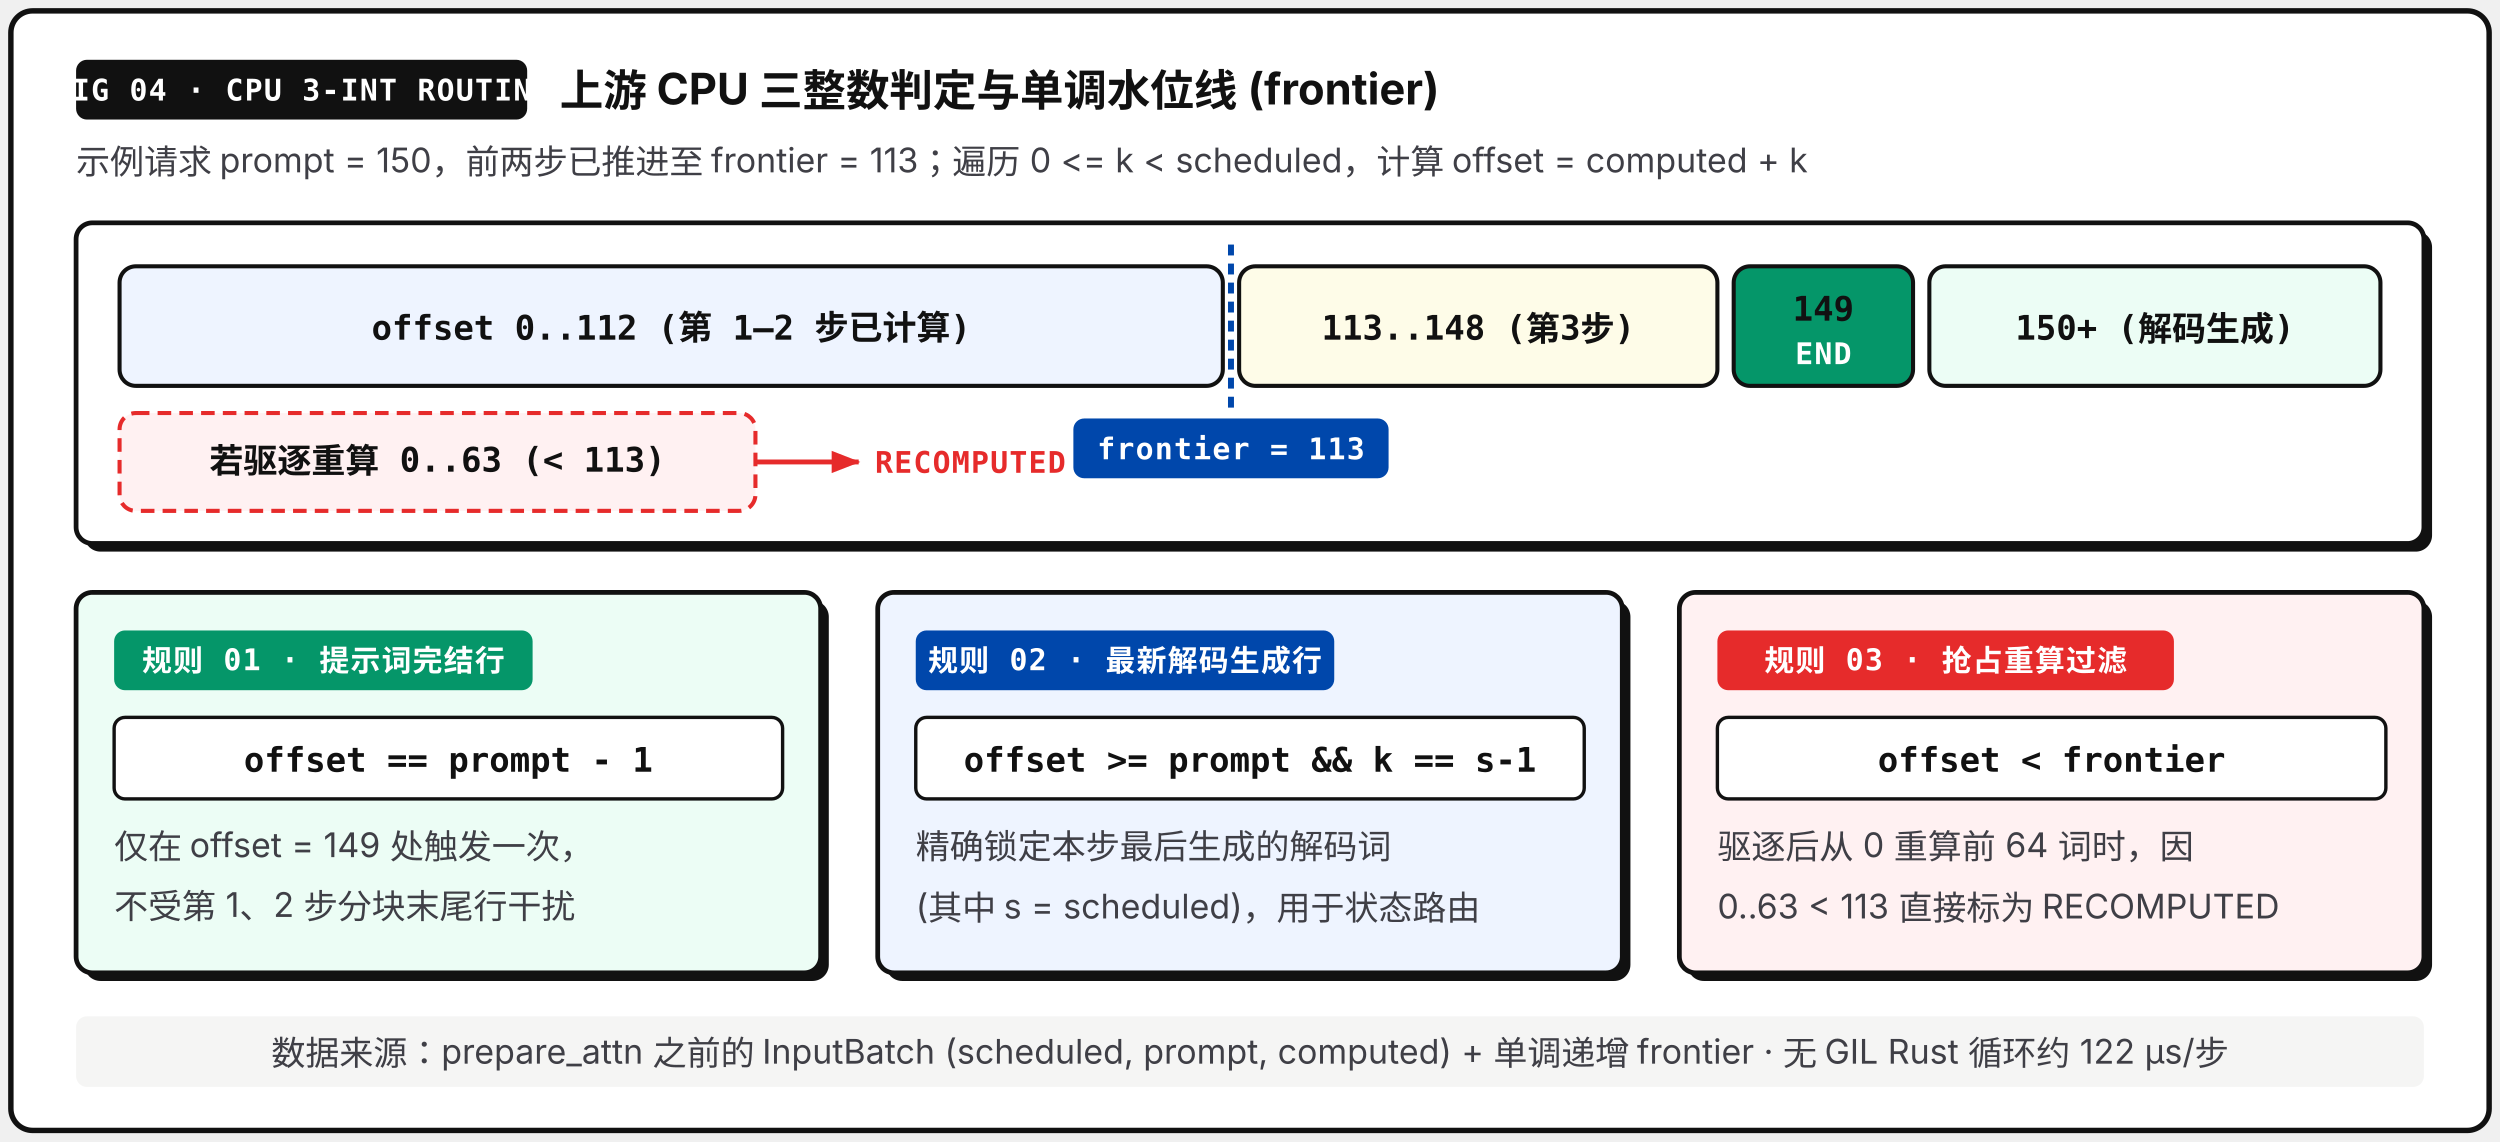
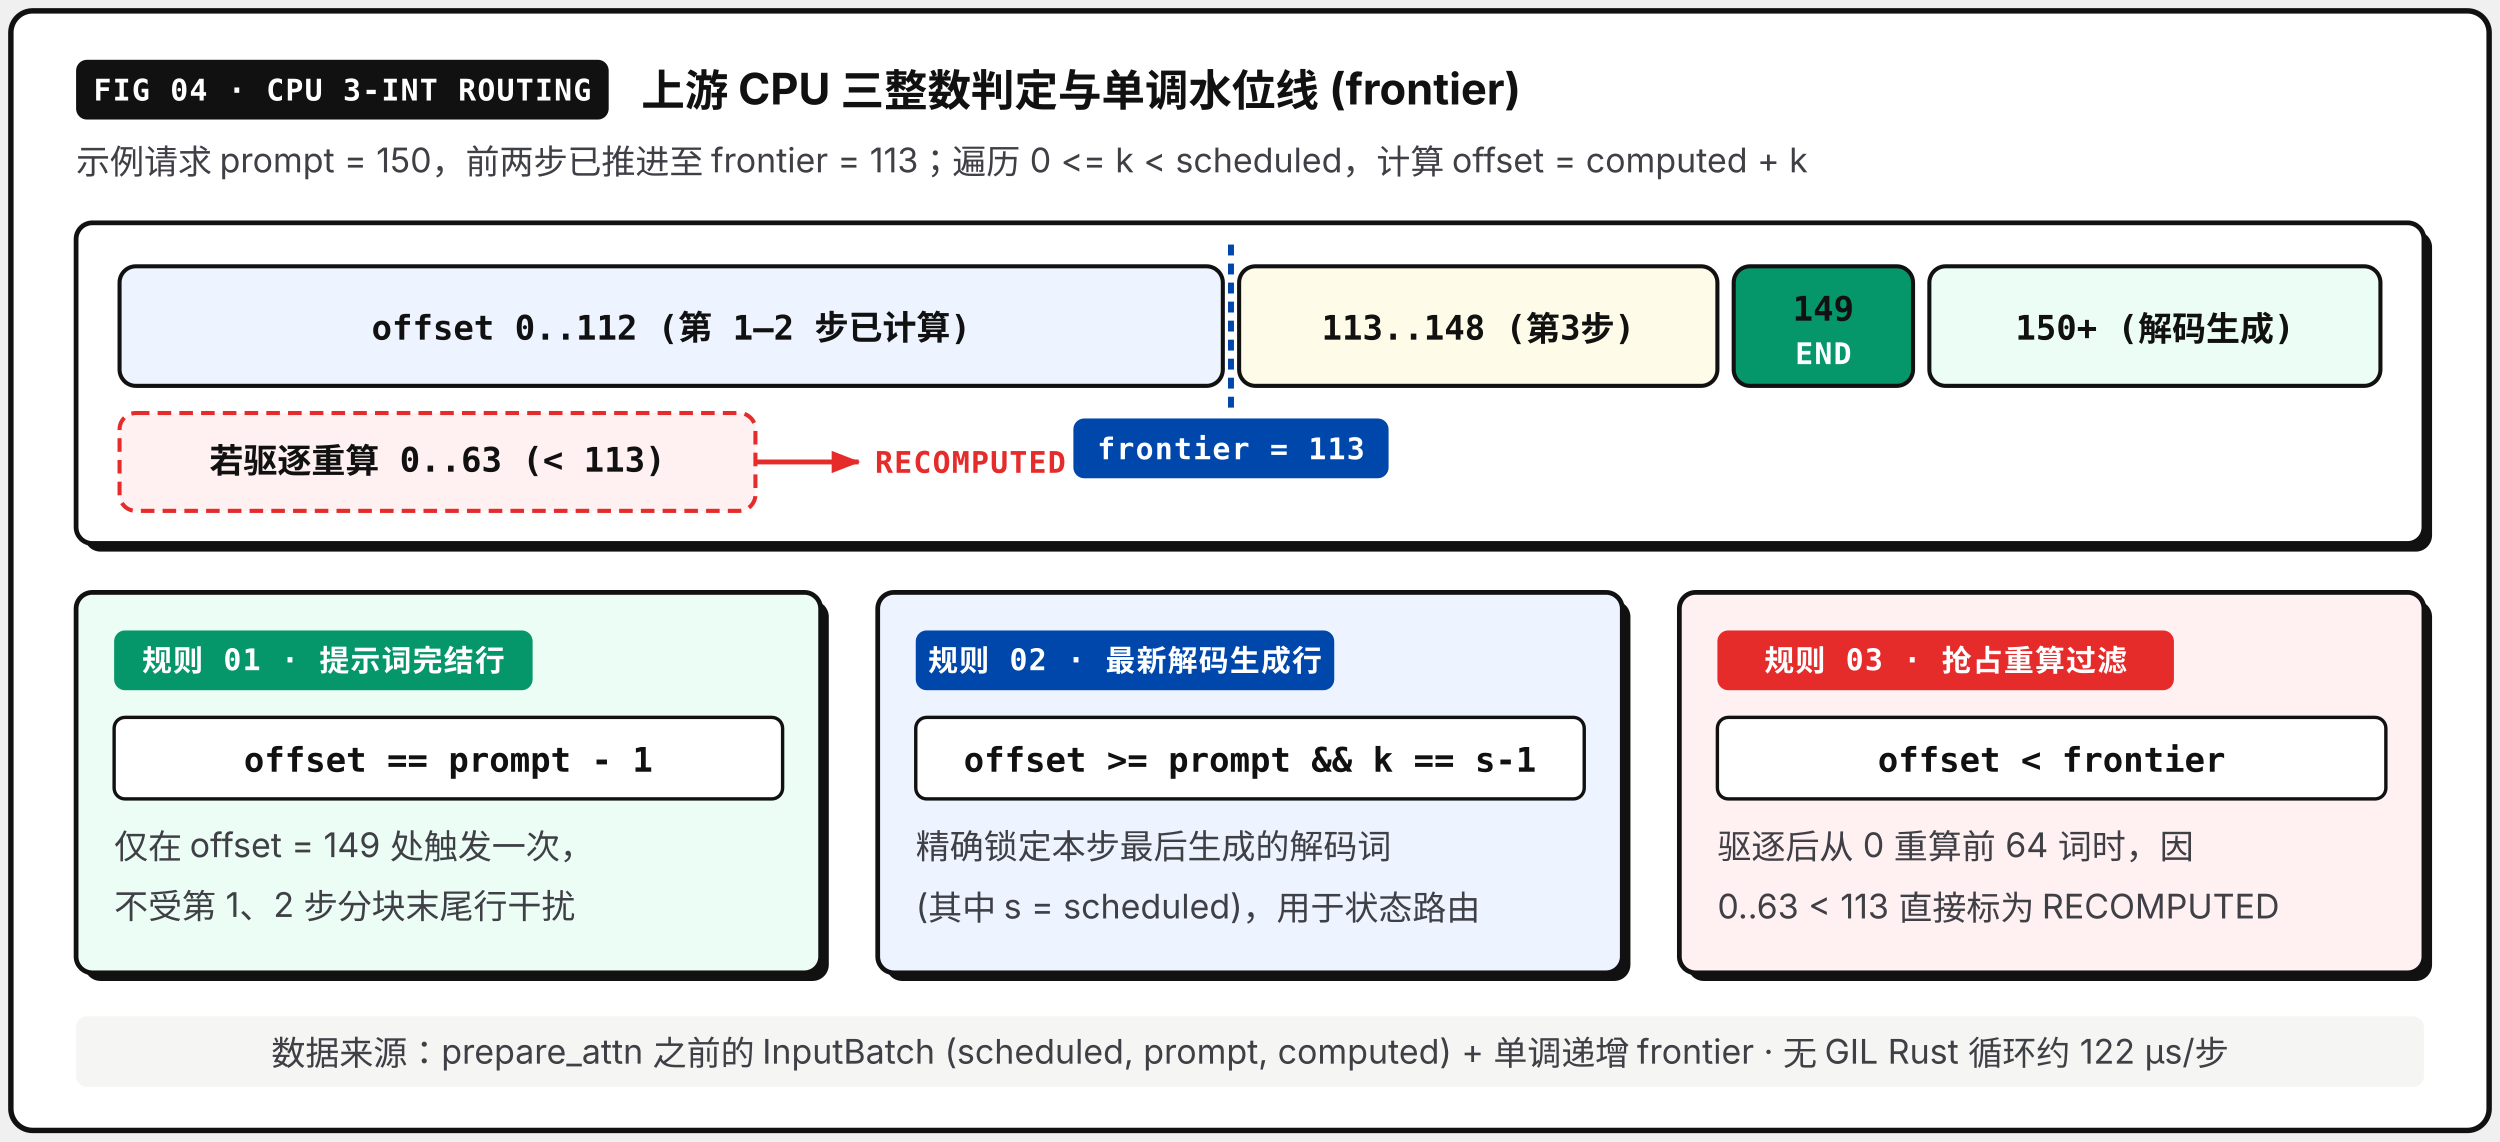
<svg xmlns="http://www.w3.org/2000/svg" viewBox="0 0 920 420" width="100%" role="img" aria-label="上游 CPU 三整数判定与单调水位线：跨层生命周期路由">
  <style>
    .title { font: 700 16px "DM Sans", -apple-system, "PingFang SC", "Microsoft YaHei", sans-serif; fill: #111111; }
    .label { font: 600 13.5px "DM Sans", -apple-system, "PingFang SC", "Microsoft YaHei", sans-serif; fill: #111111; }
    .sub { font: 400 12.5px "DM Sans", -apple-system, "PingFang SC", "Microsoft YaHei", sans-serif; fill: #3f3f46; }
    .mono { font: 600 12.5px "JetBrains Mono", "SF Mono", Menlo, Consolas, monospace; fill: #111111; }
    .badge { font: 700 11px "JetBrains Mono", monospace; letter-spacing: 0.04em; }
  </style>
  <defs>
    <marker id="arrow-red" viewBox="0 0 10 10" refX="8.5" refY="5" markerWidth="6.5" markerHeight="6.5" orient="auto">
      <path d="M 0 1.5 L 9 5 L 0 8.5 z" fill="#e62b2b" />
    </marker>
  </defs>
  <rect x="4" y="4" width="912" height="412" rx="8" fill="#ffffff" stroke="#111111" stroke-width="2" />
-   <rect x="28" y="22" width="166" height="22" rx="4" fill="#111111" />
-   <text x="111" y="37" text-anchor="middle" class="badge" fill="#ffffff">FIG 04 · CPU 3-INT ROUTING</text>
-   <text x="206" y="39" class="title">上游 CPU 三整数判定与单调水位线 (frontier)</text>
+   <rect x="28" y="22" width="196" height="22" rx="4" fill="#111111" />
+   <text x="126" y="37" text-anchor="middle" class="badge" fill="#ffffff">FIG 04 · CPU 3-INT ROUTING</text>
+   <text x="236" y="39" class="title">上游 CPU 三整数判定与单调水位线 (frontier)</text>
  <text x="28" y="64" class="sub">示例请求 prompt = 150，前两步已推进至 frontier = 113；遍历 0 &lt;= k &lt; scheduled，计算 offset = computed + k</text>
  <rect x="31" y="85" width="864" height="118" rx="6" fill="#111111" />
  <rect x="28" y="82" width="864" height="118" rx="6" fill="#ffffff" stroke="#111111" stroke-width="1.75" />
  <rect x="44" y="98" width="406" height="44" rx="6" fill="#eef4ff" stroke="#111111" stroke-width="1.5" />
  <text x="247" y="125" text-anchor="middle" class="mono" fill="#0047ab">offset 0..112 (第 1–2 步已计算)</text>
  <rect x="456" y="98" width="176" height="44" rx="6" fill="#fefce8" stroke="#111111" stroke-width="1.5" />
  <text x="544" y="125" text-anchor="middle" class="mono">113..148 (第3步)</text>
  <rect x="638" y="98" width="66" height="44" rx="6" fill="#059669" stroke="#111111" stroke-width="1.5" />
  <text x="671" y="118" text-anchor="middle" class="mono" fill="#ffffff">149</text>
  <text x="671" y="134" text-anchor="middle" class="badge" fill="#ffffff">END</text>
  <rect x="710" y="98" width="166" height="44" rx="6" fill="#ecfdf5" stroke="#111111" stroke-width="1.5" />
  <text x="793" y="125" text-anchor="middle" class="mono" fill="#059669">150+ (解码生成)</text>
  <line x1="453" y1="90" x2="453" y2="152" stroke="#0047ab" stroke-width="2.2" stroke-dasharray="4 3" />
  <rect x="395" y="154" width="116" height="22" rx="4" fill="#0047ab" />
  <text x="453" y="169" text-anchor="middle" class="badge" fill="#ffffff">frontier = 113</text>
  <rect x="44" y="152" width="234" height="36" rx="6" fill="#fff1f2" stroke="#e62b2b" stroke-width="1.5" stroke-dasharray="5 3" />
  <text x="161" y="174" text-anchor="middle" class="mono" fill="#e62b2b">若驱逐重算 0..63 (&lt; 113)</text>
  <line x1="278" y1="170" x2="316" y2="170" stroke="#e62b2b" stroke-width="1.8" marker-end="url(#arrow-red)" />
  <text x="322" y="174" class="badge" fill="#e62b2b">RECOMPUTED</text>
  <rect x="31" y="221" width="274" height="140" rx="6" fill="#111111" />
  <rect x="28" y="218" width="274" height="140" rx="6" fill="#ecfdf5" stroke="#111111" stroke-width="1.75" />
  <rect x="42" y="232" width="154" height="22" rx="4" fill="#059669" />
  <text x="119" y="247" text-anchor="middle" class="badge" fill="#ffffff">规则 01 · 提示词完结行</text>
  <rect x="42" y="264" width="246" height="30" rx="4" fill="#ffffff" stroke="#111111" stroke-width="1.25" />
  <text x="165" y="284" text-anchor="middle" class="mono">offset == prompt - 1</text>
  <text x="42" y="316" class="sub">仅在 offset = 149 处触发一次，</text>
  <text x="42" y="338" class="sub">不受第 1、2 步分块末尾行干扰</text>
  <rect x="326" y="221" width="274" height="140" rx="6" fill="#111111" />
  <rect x="323" y="218" width="274" height="140" rx="6" fill="#eef4ff" stroke="#111111" stroke-width="1.75" />
  <rect x="337" y="232" width="154" height="22" rx="4" fill="#0047ab" />
  <text x="414" y="247" text-anchor="middle" class="badge" fill="#ffffff">规则 02 · 最新解码生成行</text>
  <rect x="337" y="264" width="246" height="30" rx="4" fill="#ffffff" stroke="#111111" stroke-width="1.25" />
  <text x="460" y="284" text-anchor="middle" class="mono">offset &gt;= prompt &amp;&amp; k == s-1</text>
  <text x="337" y="316" class="sub">精确锁定本步最后生成的解码词</text>
  <text x="337" y="338" class="sub">(其中 s = scheduled)，用于状态路由</text>
  <rect x="621" y="221" width="274" height="140" rx="6" fill="#111111" />
  <rect x="618" y="218" width="274" height="140" rx="6" fill="#fff1f2" stroke="#111111" stroke-width="1.75" />
  <rect x="632" y="232" width="168" height="22" rx="4" fill="#e62b2b" />
  <text x="716" y="247" text-anchor="middle" class="badge" fill="#ffffff">规则 03 · 抢占重算过滤</text>
  <rect x="632" y="264" width="246" height="30" rx="4" fill="#ffffff" stroke="#111111" stroke-width="1.25" />
  <text x="755" y="284" text-anchor="middle" class="mono" fill="#e62b2b">offset &lt; frontier</text>
  <text x="632" y="316" class="sub">驱逐后从 0 重算前 64 词时，因</text>
  <text x="632" y="338" class="sub">0..63 &lt; 113 直接标为 RECOMPUTED</text>
  <rect x="28" y="374" width="864" height="26" rx="4" fill="#f5f5f4" />
  <text x="460" y="392" text-anchor="middle" class="sub">数据来源：prepare_attn 之前的 InputBatch (scheduled, prompt, computed) + 单调递增 frontier · 无 GIL Rust 循环约 122 µs/步</text>
</svg>
